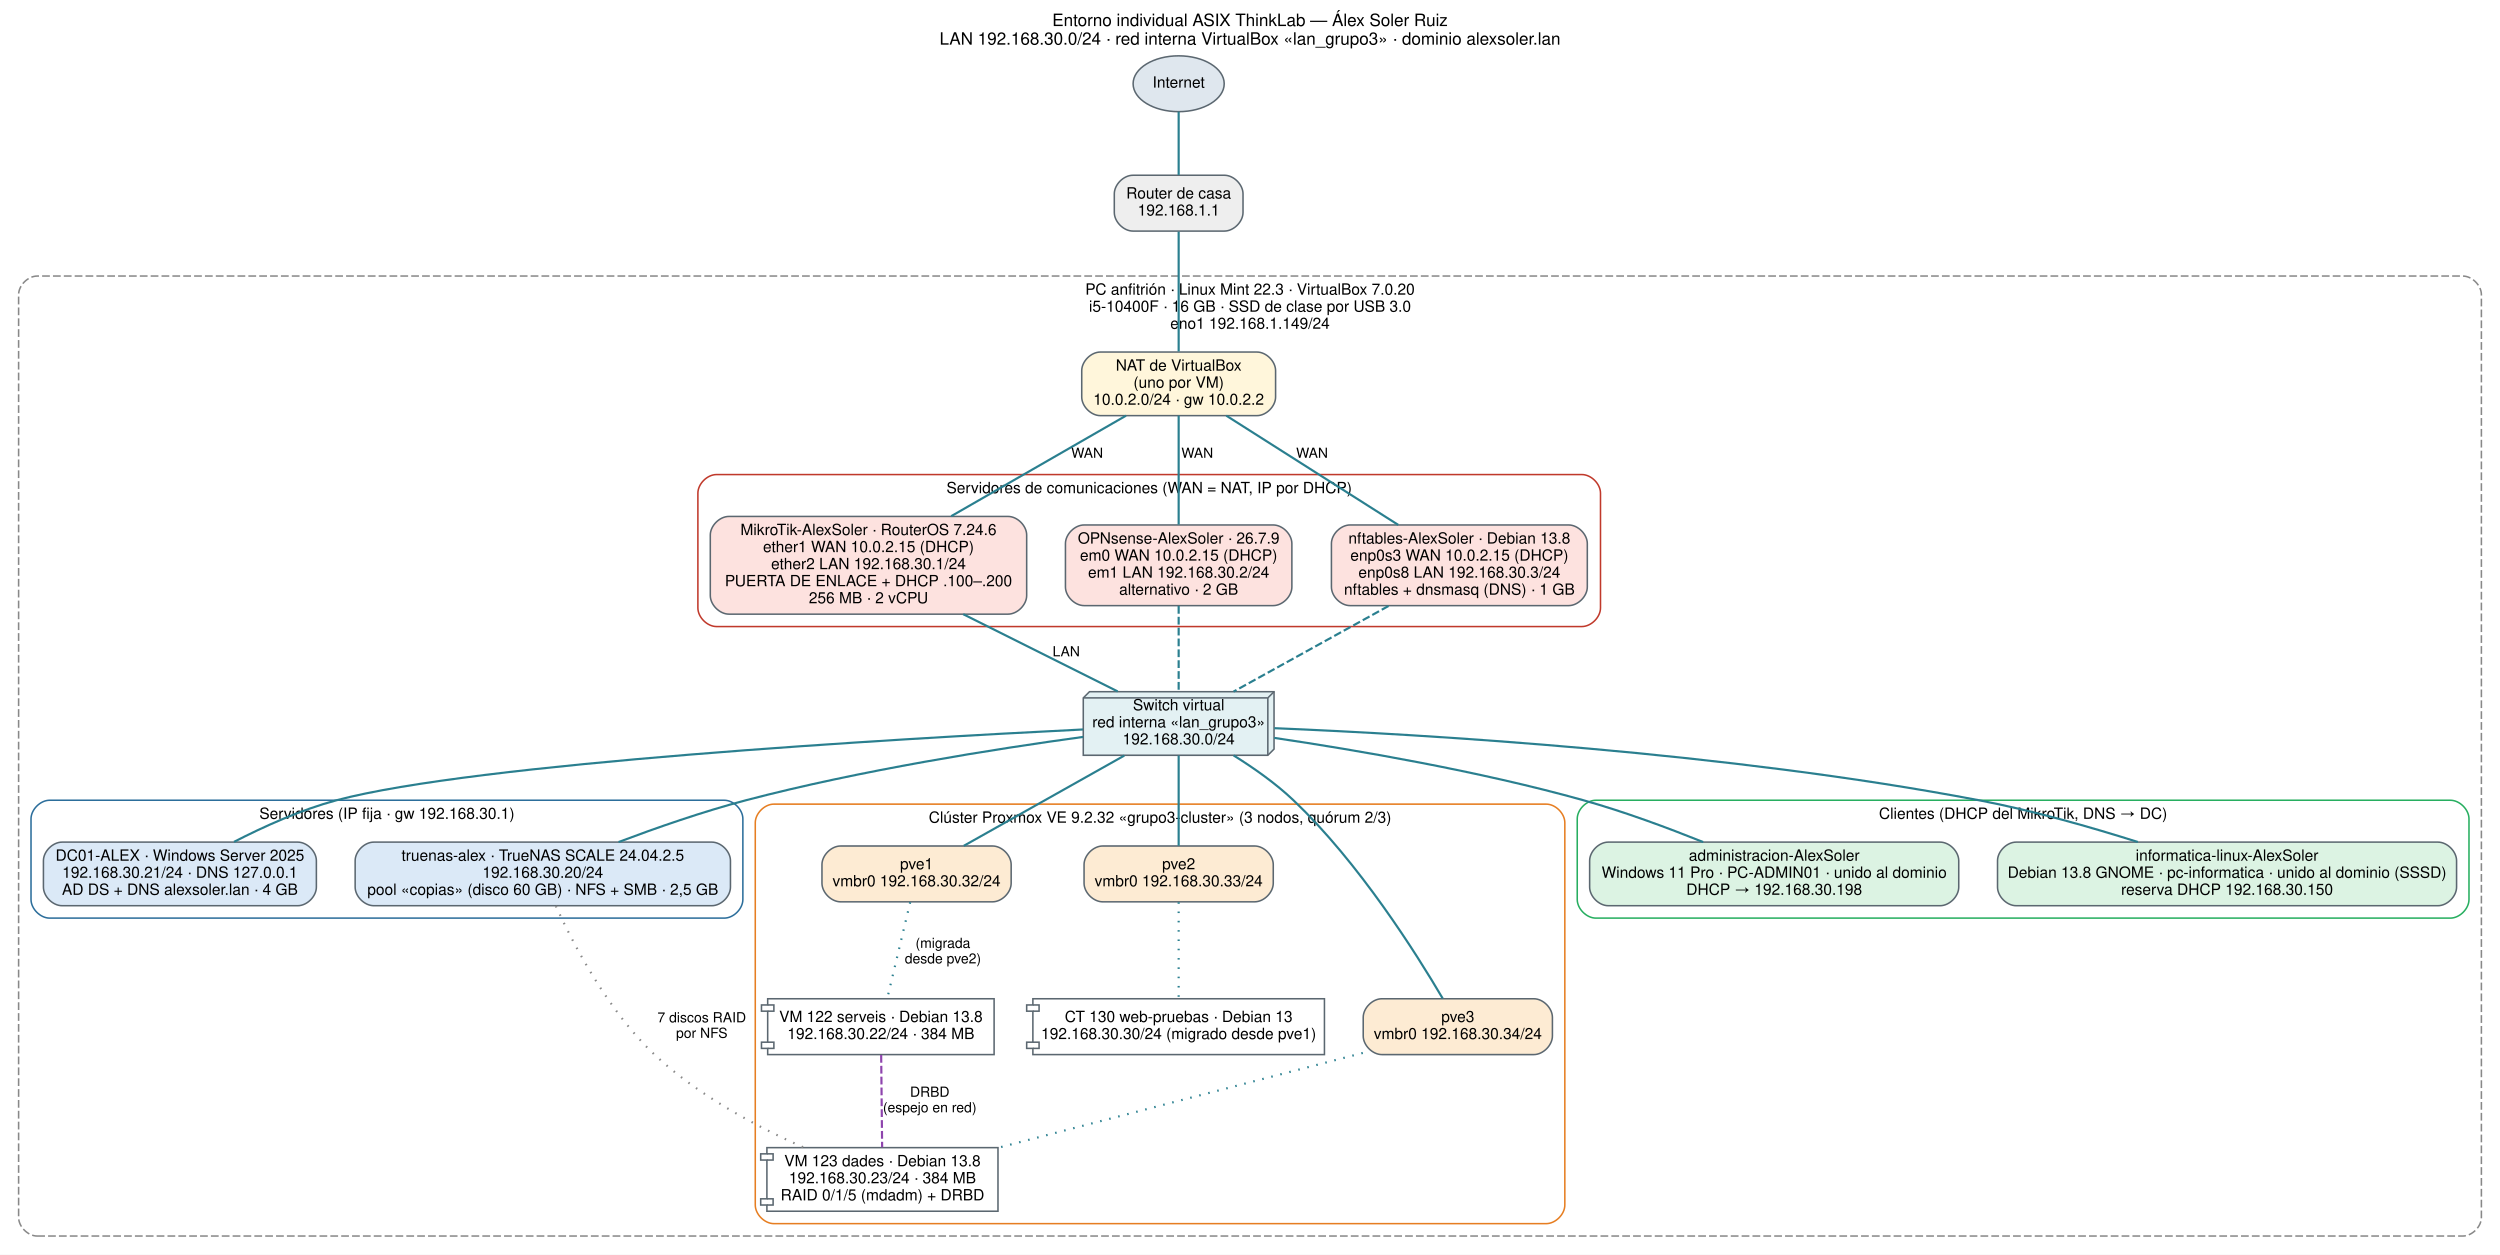
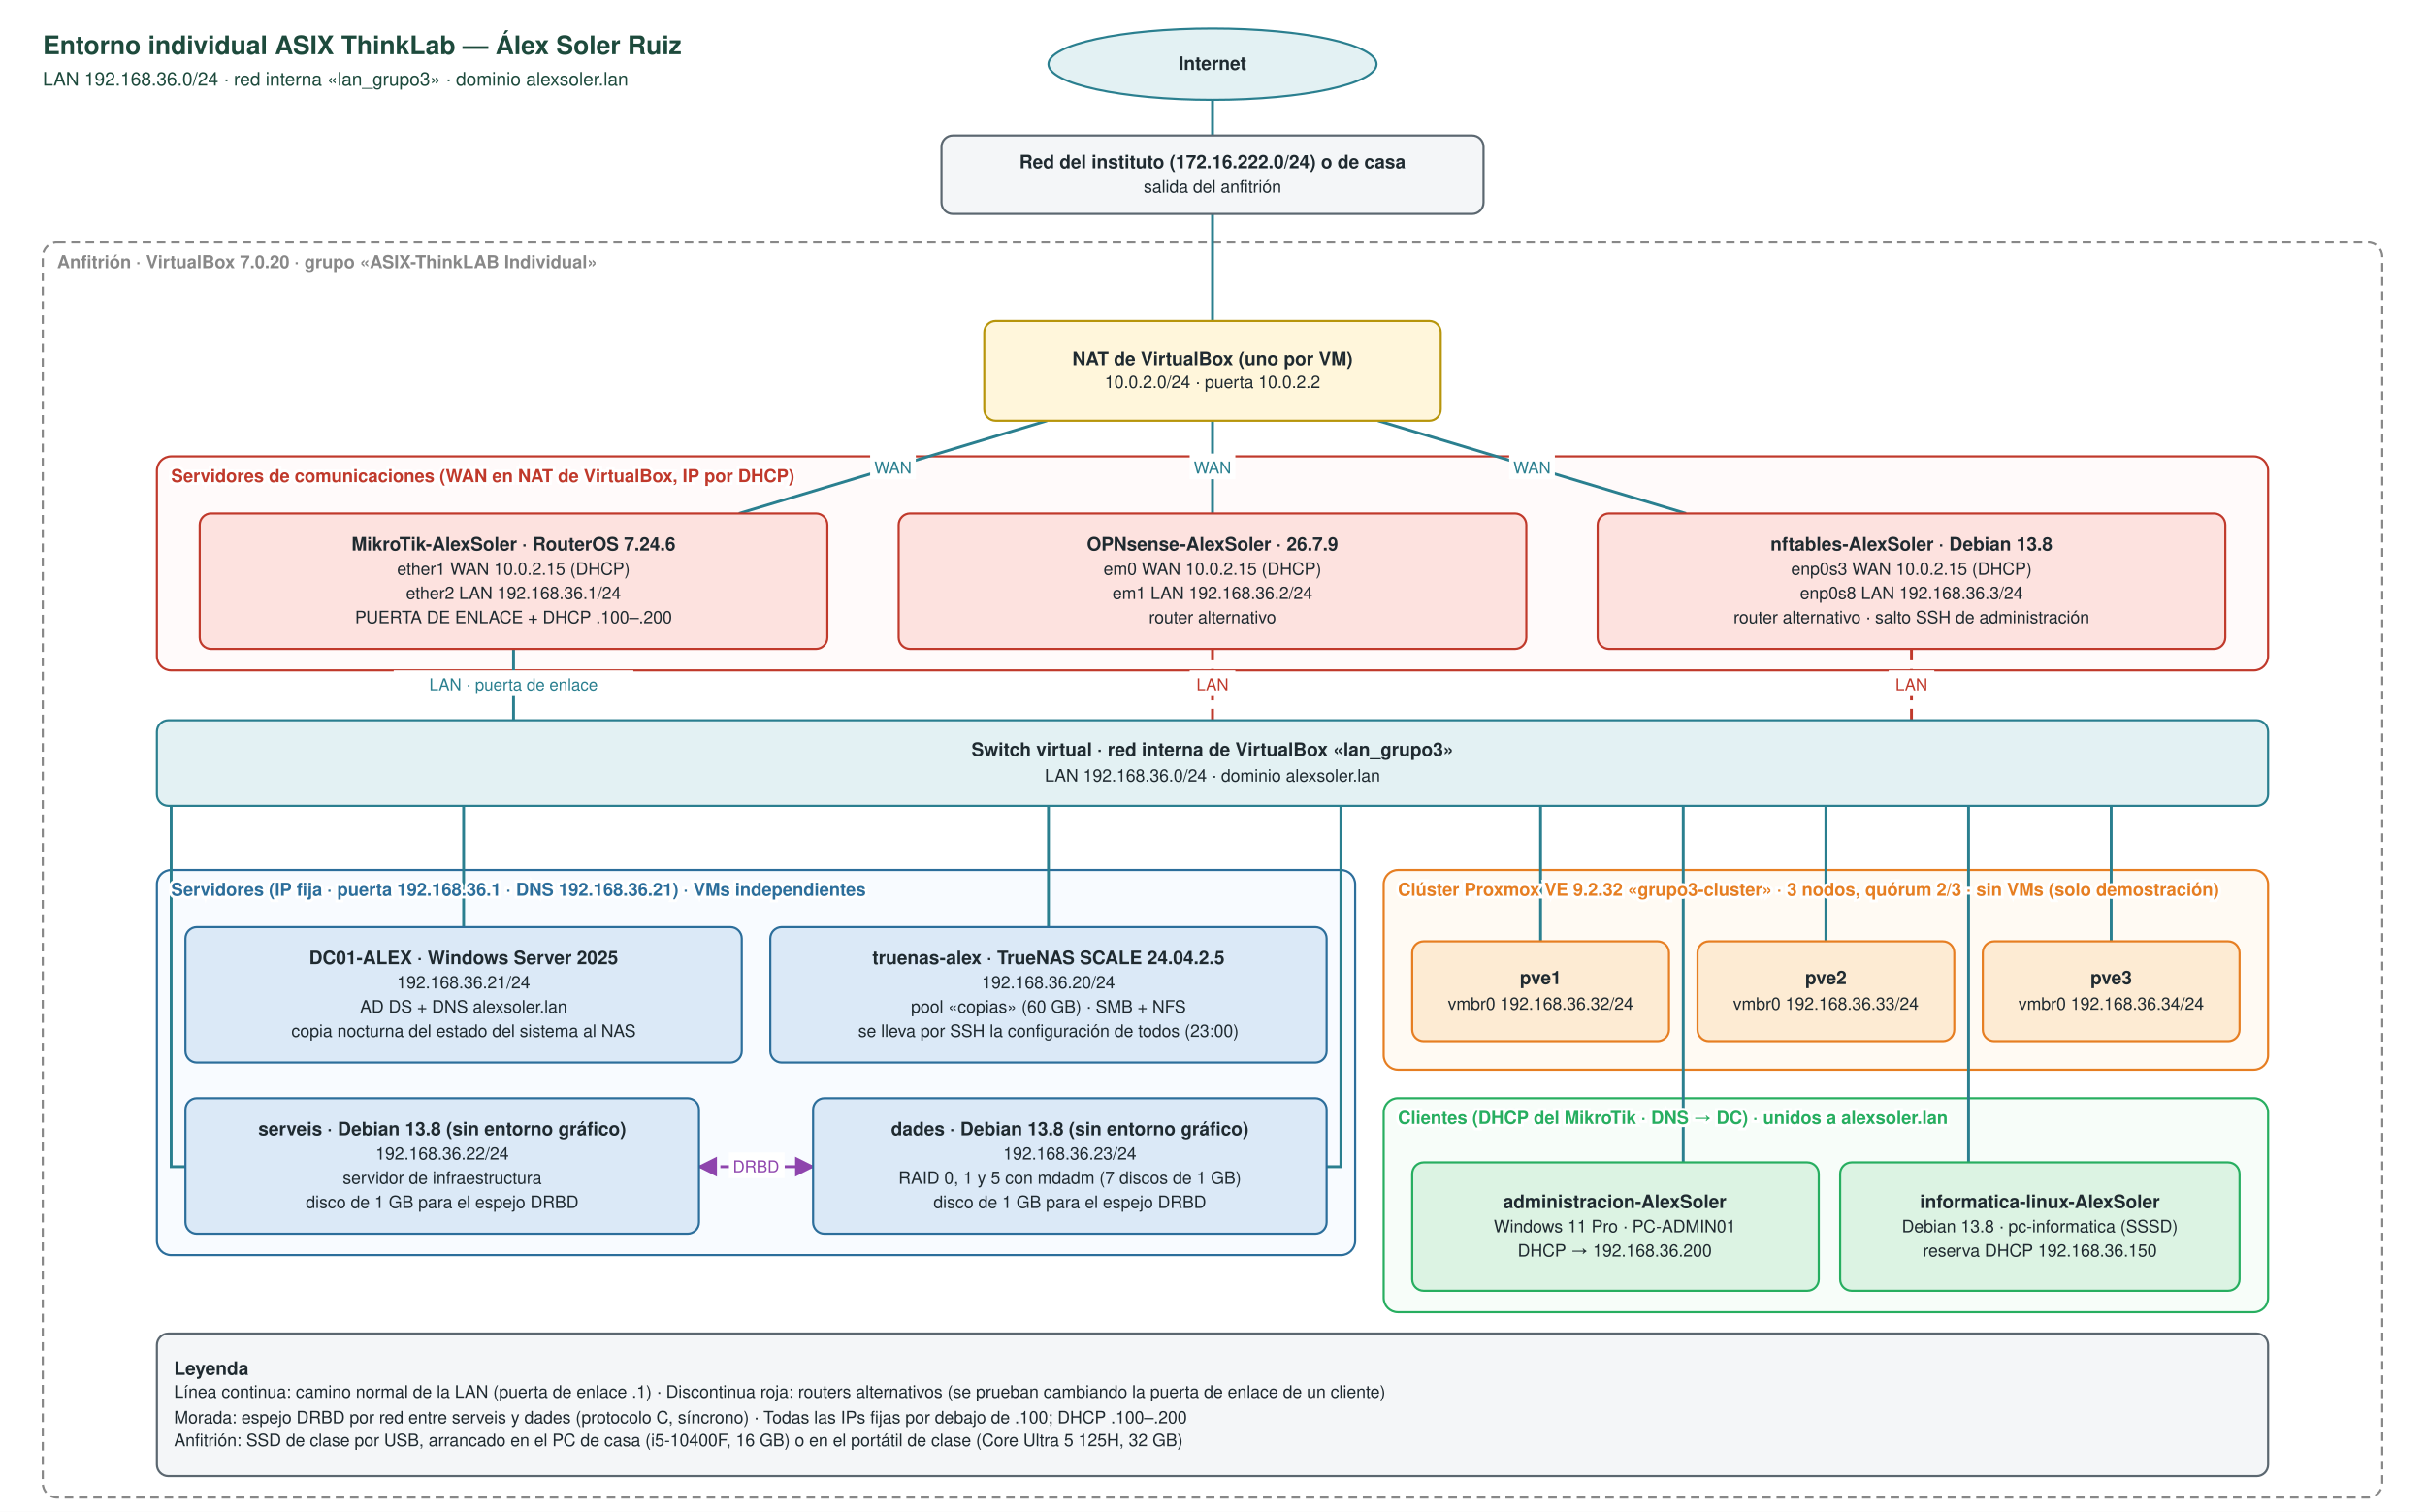
- <svg xmlns="http://www.w3.org/2000/svg" width="1612pt" height="809pt" viewBox="0.00 0.00 1612.00 809.00">
-   <g id="graph0" class="graph" transform="scale(1 1) rotate(0) translate(4 805)">
-     <polygon fill="white" stroke="transparent" points="-4,4 -4,-805 1608,-805 1608,4 -4,4" />
-     <text text-anchor="middle" x="802" y="-788.2" font-family="Helvetica,sans-Serif" font-size="11.00">Entorno individual ASIX ThinkLab — Álex Soler Ruiz</text>
-     <text text-anchor="middle" x="802" y="-776.2" font-family="Helvetica,sans-Serif" font-size="11.00">LAN 192.168.30.0/24 · red interna VirtualBox «lan_grupo3» · dominio alexsoler.lan</text>
-     <g id="clust1" class="cluster">
-       <path fill="white" stroke="#888888" stroke-dasharray="5,2" d="M20,-8C20,-8 1584,-8 1584,-8 1590,-8 1596,-14 1596,-20 1596,-20 1596,-615 1596,-615 1596,-621 1590,-627 1584,-627 1584,-627 20,-627 20,-627 14,-627 8,-621 8,-615 8,-615 8,-20 8,-20 8,-14 14,-8 20,-8" />
-       <text text-anchor="middle" x="802" y="-615" font-family="Helvetica,sans-Serif" font-size="10.00">PC anfitrión · Linux Mint 22.3 · VirtualBox 7.0.20</text>
-       <text text-anchor="middle" x="802" y="-604" font-family="Helvetica,sans-Serif" font-size="10.00">i5-10400F · 16 GB · SSD de clase por USB 3.0</text>
-       <text text-anchor="middle" x="802" y="-593" font-family="Helvetica,sans-Serif" font-size="10.00">eno1 192.168.1.149/24</text>
-     </g>
-     <g id="clust2" class="cluster">
-       <path fill="white" stroke="#c0392b" d="M458,-401C458,-401 1016,-401 1016,-401 1022,-401 1028,-407 1028,-413 1028,-413 1028,-487 1028,-487 1028,-493 1022,-499 1016,-499 1016,-499 458,-499 458,-499 452,-499 446,-493 446,-487 446,-487 446,-413 446,-413 446,-407 452,-401 458,-401" />
-       <text text-anchor="middle" x="737" y="-487" font-family="Helvetica,sans-Serif" font-size="10.00">Servidores de comunicaciones (WAN = NAT, IP por DHCP)</text>
-     </g>
-     <g id="clust3" class="cluster">
-       <path fill="white" stroke="#2c6e9b" d="M28,-213C28,-213 463,-213 463,-213 469,-213 475,-219 475,-225 475,-225 475,-277 475,-277 475,-283 469,-289 463,-289 463,-289 28,-289 28,-289 22,-289 16,-283 16,-277 16,-277 16,-225 16,-225 16,-219 22,-213 28,-213" />
-       <text text-anchor="middle" x="245.5" y="-277" font-family="Helvetica,sans-Serif" font-size="10.00">Servidores (IP fija · gw 192.168.30.1)</text>
-     </g>
-     <g id="clust4" class="cluster">
-       <path fill="white" stroke="#e67e22" d="M495,-16C495,-16 993,-16 993,-16 999,-16 1005,-22 1005,-28 1005,-28 1005,-274.5 1005,-274.5 1005,-280.5 999,-286.5 993,-286.5 993,-286.5 495,-286.5 495,-286.5 489,-286.5 483,-280.5 483,-274.5 483,-274.5 483,-28 483,-28 483,-22 489,-16 495,-16" />
-       <text text-anchor="middle" x="744" y="-274.5" font-family="Helvetica,sans-Serif" font-size="10.00">Clúster Proxmox VE 9.2.32 «grupo3-cluster» (3 nodos, quórum 2/3)</text>
-     </g>
-     <g id="clust5" class="cluster">
-       <path fill="white" stroke="#27ae60" d="M1025,-213C1025,-213 1576,-213 1576,-213 1582,-213 1588,-219 1588,-225 1588,-225 1588,-277 1588,-277 1588,-283 1582,-289 1576,-289 1576,-289 1025,-289 1025,-289 1019,-289 1013,-283 1013,-277 1013,-277 1013,-225 1013,-225 1013,-219 1019,-213 1025,-213" />
-       <text text-anchor="middle" x="1300.5" y="-277" font-family="Helvetica,sans-Serif" font-size="10.00">Clientes (DHCP del MikroTik, DNS → DC)</text>
-     </g>
-     <g id="node1" class="node">
-       <ellipse fill="#dfe7ee" stroke="#5b6770" cx="756" cy="-751" rx="29.37" ry="18" />
-       <text text-anchor="middle" x="756" y="-748.5" font-family="Helvetica,sans-Serif" font-size="10.00">Internet</text>
-     </g>
-     <g id="node2" class="node">
-       <path fill="#eeeeee" stroke="#5b6770" d="M785.5,-692C785.5,-692 726.5,-692 726.5,-692 720.5,-692 714.5,-686 714.5,-680 714.5,-680 714.5,-668 714.5,-668 714.5,-662 720.5,-656 726.5,-656 726.5,-656 785.5,-656 785.5,-656 791.5,-656 797.5,-662 797.5,-668 797.5,-668 797.5,-680 797.5,-680 797.5,-686 791.5,-692 785.5,-692" />
-       <text text-anchor="middle" x="756" y="-677" font-family="Helvetica,sans-Serif" font-size="10.00">Router de casa</text>
-       <text text-anchor="middle" x="756" y="-666" font-family="Helvetica,sans-Serif" font-size="10.00">192.168.1.1</text>
-     </g>
-     <g id="edge1" class="edge">
-       <path fill="none" stroke="#2a7f8f" stroke-width="1.4" d="M756,-732.98C756,-720.79 756,-704.44 756,-692.21" />
-     </g>
-     <g id="node3" class="node">
-       <path fill="#fff6db" stroke="#5b6770" d="M806.5,-578C806.5,-578 705.5,-578 705.5,-578 699.5,-578 693.5,-572 693.5,-566 693.5,-566 693.5,-549 693.5,-549 693.5,-543 699.5,-537 705.5,-537 705.5,-537 806.5,-537 806.5,-537 812.5,-537 818.5,-543 818.5,-549 818.5,-549 818.5,-566 818.5,-566 818.5,-572 812.5,-578 806.5,-578" />
-       <text text-anchor="middle" x="756" y="-566" font-family="Helvetica,sans-Serif" font-size="10.00">NAT de VirtualBox</text>
-       <text text-anchor="middle" x="756" y="-555" font-family="Helvetica,sans-Serif" font-size="10.00">(uno por VM)</text>
-       <text text-anchor="middle" x="756" y="-544" font-family="Helvetica,sans-Serif" font-size="10.00">10.0.2.0/24 · gw 10.0.2.2</text>
-     </g>
-     <g id="edge2" class="edge">
-       <path fill="none" stroke="#2a7f8f" stroke-width="1.4" d="M756,-655.61C756,-634.84 756,-600.17 756,-578.37" />
-     </g>
-     <g id="node4" class="node">
-       <path fill="#fde2df" stroke="#5b6770" d="M646,-472C646,-472 466,-472 466,-472 460,-472 454,-466 454,-460 454,-460 454,-421 454,-421 454,-415 460,-409 466,-409 466,-409 646,-409 646,-409 652,-409 658,-415 658,-421 658,-421 658,-460 658,-460 658,-466 652,-472 646,-472" />
-       <text text-anchor="middle" x="556" y="-460" font-family="Helvetica,sans-Serif" font-size="10.00">MikroTik-AlexSoler · RouterOS 7.24.6</text>
-       <text text-anchor="middle" x="556" y="-449" font-family="Helvetica,sans-Serif" font-size="10.00">ether1 WAN 10.0.2.15 (DHCP)</text>
-       <text text-anchor="middle" x="556" y="-438" font-family="Helvetica,sans-Serif" font-size="10.00">ether2 LAN 192.168.30.1/24</text>
-       <text text-anchor="middle" x="556" y="-427" font-family="Helvetica,sans-Serif" font-size="10.00">PUERTA DE ENLACE + DHCP .100–.200</text>
-       <text text-anchor="middle" x="556" y="-416" font-family="Helvetica,sans-Serif" font-size="10.00">256 MB · 2 vCPU</text>
-     </g>
-     <g id="edge3" class="edge">
-       <path fill="none" stroke="#2a7f8f" stroke-width="1.4" d="M722.07,-536.99C691.2,-519.24 645.13,-492.75 609.33,-472.17" />
-       <text text-anchor="middle" x="697" y="-509.8" font-family="Helvetica,sans-Serif" font-size="9.00"> WAN</text>
-     </g>
-     <g id="node5" class="node">
-       <path fill="#fde2df" stroke="#5b6770" d="M817,-466.5C817,-466.5 695,-466.5 695,-466.5 689,-466.5 683,-460.5 683,-454.5 683,-454.5 683,-426.5 683,-426.5 683,-420.5 689,-414.5 695,-414.5 695,-414.5 817,-414.5 817,-414.5 823,-414.5 829,-420.5 829,-426.5 829,-426.5 829,-454.5 829,-454.5 829,-460.5 823,-466.5 817,-466.5" />
-       <text text-anchor="middle" x="756" y="-454.5" font-family="Helvetica,sans-Serif" font-size="10.00">OPNsense-AlexSoler · 26.7.9</text>
-       <text text-anchor="middle" x="756" y="-443.5" font-family="Helvetica,sans-Serif" font-size="10.00">em0 WAN 10.0.2.15 (DHCP)</text>
-       <text text-anchor="middle" x="756" y="-432.5" font-family="Helvetica,sans-Serif" font-size="10.00">em1 LAN 192.168.30.2/24</text>
-       <text text-anchor="middle" x="756" y="-421.5" font-family="Helvetica,sans-Serif" font-size="10.00">alternativo · 2 GB</text>
-     </g>
-     <g id="edge4" class="edge">
-       <path fill="none" stroke="#2a7f8f" stroke-width="1.4" d="M756,-536.99C756,-517.64 756,-487.89 756,-466.75" />
-       <text text-anchor="middle" x="768" y="-509.8" font-family="Helvetica,sans-Serif" font-size="9.00"> WAN</text>
-     </g>
-     <g id="node6" class="node">
-       <path fill="#fde2df" stroke="#5b6770" d="M1007.5,-466.5C1007.5,-466.5 866.5,-466.5 866.5,-466.5 860.5,-466.5 854.5,-460.5 854.5,-454.5 854.5,-454.5 854.5,-426.5 854.5,-426.5 854.5,-420.5 860.5,-414.5 866.5,-414.5 866.5,-414.5 1007.5,-414.5 1007.5,-414.5 1013.5,-414.5 1019.5,-420.5 1019.5,-426.5 1019.5,-426.5 1019.5,-454.5 1019.5,-454.5 1019.5,-460.5 1013.5,-466.5 1007.5,-466.5" />
-       <text text-anchor="middle" x="937" y="-454.5" font-family="Helvetica,sans-Serif" font-size="10.00">nftables-AlexSoler · Debian 13.8</text>
-       <text text-anchor="middle" x="937" y="-443.5" font-family="Helvetica,sans-Serif" font-size="10.00">enp0s3 WAN 10.0.2.15 (DHCP)</text>
-       <text text-anchor="middle" x="937" y="-432.5" font-family="Helvetica,sans-Serif" font-size="10.00">enp0s8 LAN 192.168.30.3/24</text>
-       <text text-anchor="middle" x="937" y="-421.5" font-family="Helvetica,sans-Serif" font-size="10.00">nftables + dnsmasq (DNS) · 1 GB</text>
-     </g>
-     <g id="edge5" class="edge">
-       <path fill="none" stroke="#2a7f8f" stroke-width="1.4" d="M786.7,-536.99C817.26,-517.57 864.29,-487.7 897.59,-466.54" />
-       <text text-anchor="middle" x="842" y="-509.8" font-family="Helvetica,sans-Serif" font-size="9.00"> WAN</text>
-     </g>
-     <g id="node7" class="node">
-       <polygon fill="#e3f1f3" stroke="#5b6770" points="817.5,-359 698.5,-359 694.5,-355 694.5,-318 813.5,-318 817.5,-322 817.5,-359" />
-       <polyline fill="none" stroke="#5b6770" points="813.5,-355 694.5,-355 " />
-       <polyline fill="none" stroke="#5b6770" points="813.5,-355 813.5,-318 " />
-       <polyline fill="none" stroke="#5b6770" points="813.5,-355 817.5,-359 " />
-       <text text-anchor="middle" x="756" y="-347" font-family="Helvetica,sans-Serif" font-size="10.00">Switch virtual</text>
-       <text text-anchor="middle" x="756" y="-336" font-family="Helvetica,sans-Serif" font-size="10.00">red interna «lan_grupo3»</text>
-       <text text-anchor="middle" x="756" y="-325" font-family="Helvetica,sans-Serif" font-size="10.00">192.168.30.0/24</text>
-     </g>
-     <g id="edge6" class="edge">
-       <path fill="none" stroke="#2a7f8f" stroke-width="1.4" d="M617.09,-408.95C649.49,-392.76 688.34,-373.33 716.7,-359.15" />
-       <text text-anchor="middle" x="683.5" y="-381.8" font-family="Helvetica,sans-Serif" font-size="9.00"> LAN</text>
-     </g>
-     <g id="edge7" class="edge">
-       <path fill="none" stroke="#2a7f8f" stroke-width="1.4" stroke-dasharray="5,2" d="M756,-414.27C756,-397.14 756,-374.83 756,-359.05" />
-     </g>
-     <g id="edge8" class="edge">
-       <path fill="none" stroke="#2a7f8f" stroke-width="1.4" stroke-dasharray="5,2" d="M891.33,-414.27C860.33,-397.14 819.94,-374.83 791.38,-359.05" />
-     </g>
-     <g id="node8" class="node">
-       <path fill="#dbe9f7" stroke="#5b6770" d="M188,-262C188,-262 36,-262 36,-262 30,-262 24,-256 24,-250 24,-250 24,-233 24,-233 24,-227 30,-221 36,-221 36,-221 188,-221 188,-221 194,-221 200,-227 200,-233 200,-233 200,-250 200,-250 200,-256 194,-262 188,-262" />
-       <text text-anchor="middle" x="112" y="-250" font-family="Helvetica,sans-Serif" font-size="10.00">DC01-ALEX · Windows Server 2025</text>
-       <text text-anchor="middle" x="112" y="-239" font-family="Helvetica,sans-Serif" font-size="10.00">192.168.30.21/24 · DNS 127.0.0.1</text>
-       <text text-anchor="middle" x="112" y="-228" font-family="Helvetica,sans-Serif" font-size="10.00">AD DS + DNS alexsoler.lan · 4 GB</text>
-     </g>
-     <g id="edge9" class="edge">
-       <path fill="none" stroke="#2a7f8f" stroke-width="1.4" d="M694.33,-334.64C571.93,-328.54 302.4,-312.81 213,-289 190.06,-282.89 165.84,-271.92 146.88,-262.16" />
-     </g>
-     <g id="node9" class="node">
-       <path fill="#dbe9f7" stroke="#5b6770" d="M455,-262C455,-262 237,-262 237,-262 231,-262 225,-256 225,-250 225,-250 225,-233 225,-233 225,-227 231,-221 237,-221 237,-221 455,-221 455,-221 461,-221 467,-227 467,-233 467,-233 467,-250 467,-250 467,-256 461,-262 455,-262" />
-       <text text-anchor="middle" x="346" y="-250" font-family="Helvetica,sans-Serif" font-size="10.00">truenas-alex · TrueNAS SCALE 24.04.2.5</text>
-       <text text-anchor="middle" x="346" y="-239" font-family="Helvetica,sans-Serif" font-size="10.00">192.168.30.20/24</text>
-       <text text-anchor="middle" x="346" y="-228" font-family="Helvetica,sans-Serif" font-size="10.00">pool «copias» (disco 60 GB) · NFS + SMB · 2,5 GB</text>
-     </g>
-     <g id="edge10" class="edge">
-       <path fill="none" stroke="#2a7f8f" stroke-width="1.4" d="M694.4,-329.84C637.44,-322.04 550.71,-308.34 477,-289 449.34,-281.74 419.22,-271.24 394.84,-262.05" />
-     </g>
-     <g id="node10" class="node">
-       <path fill="#fdebd3" stroke="#5b6770" d="M636,-259.5C636,-259.5 538,-259.5 538,-259.5 532,-259.5 526,-253.5 526,-247.5 526,-247.5 526,-235.5 526,-235.5 526,-229.5 532,-223.5 538,-223.5 538,-223.5 636,-223.5 636,-223.5 642,-223.5 648,-229.5 648,-235.5 648,-235.5 648,-247.5 648,-247.5 648,-253.5 642,-259.5 636,-259.5" />
-       <text text-anchor="middle" x="587" y="-244.5" font-family="Helvetica,sans-Serif" font-size="10.00">pve1</text>
-       <text text-anchor="middle" x="587" y="-233.5" font-family="Helvetica,sans-Serif" font-size="10.00">vmbr0 192.168.30.32/24</text>
-     </g>
-     <g id="edge11" class="edge">
-       <path fill="none" stroke="#2a7f8f" stroke-width="1.4" d="M720.98,-317.82C690.43,-300.64 646.56,-275.98 617.44,-259.61" />
-     </g>
-     <g id="node11" class="node">
-       <path fill="#fdebd3" stroke="#5b6770" d="M805,-259.5C805,-259.5 707,-259.5 707,-259.5 701,-259.5 695,-253.5 695,-247.5 695,-247.5 695,-235.5 695,-235.5 695,-229.5 701,-223.5 707,-223.5 707,-223.5 805,-223.5 805,-223.5 811,-223.5 817,-229.5 817,-235.5 817,-235.5 817,-247.5 817,-247.5 817,-253.5 811,-259.5 805,-259.5" />
-       <text text-anchor="middle" x="756" y="-244.5" font-family="Helvetica,sans-Serif" font-size="10.00">pve2</text>
-       <text text-anchor="middle" x="756" y="-233.5" font-family="Helvetica,sans-Serif" font-size="10.00">vmbr0 192.168.30.33/24</text>
-     </g>
-     <g id="edge12" class="edge">
-       <path fill="none" stroke="#2a7f8f" stroke-width="1.4" d="M756,-317.82C756,-300.64 756,-275.98 756,-259.61" />
-     </g>
-     <g id="node12" class="node">
-       <path fill="#fdebd3" stroke="#5b6770" d="M985,-161C985,-161 887,-161 887,-161 881,-161 875,-155 875,-149 875,-149 875,-137 875,-137 875,-131 881,-125 887,-125 887,-125 985,-125 985,-125 991,-125 997,-131 997,-137 997,-137 997,-149 997,-149 997,-155 991,-161 985,-161" />
-       <text text-anchor="middle" x="936" y="-146" font-family="Helvetica,sans-Serif" font-size="10.00">pve3</text>
-       <text text-anchor="middle" x="936" y="-135" font-family="Helvetica,sans-Serif" font-size="10.00">vmbr0 192.168.30.34/24</text>
-     </g>
-     <g id="edge13" class="edge">
-       <path fill="none" stroke="#2a7f8f" stroke-width="1.4" d="M791.41,-317.91C804.31,-309.88 818.53,-299.9 830,-289 872.27,-248.83 909.35,-189.98 926.26,-161.17" />
-     </g>
-     <g id="node16" class="node">
-       <path fill="#dcf3e3" stroke="#5b6770" d="M1247,-262C1247,-262 1033,-262 1033,-262 1027,-262 1021,-256 1021,-250 1021,-250 1021,-233 1021,-233 1021,-227 1027,-221 1033,-221 1033,-221 1247,-221 1247,-221 1253,-221 1259,-227 1259,-233 1259,-233 1259,-250 1259,-250 1259,-256 1253,-262 1247,-262" />
-       <text text-anchor="middle" x="1140" y="-250" font-family="Helvetica,sans-Serif" font-size="10.00">administracion-AlexSoler</text>
-       <text text-anchor="middle" x="1140" y="-239" font-family="Helvetica,sans-Serif" font-size="10.00">Windows 11 Pro · PC-ADMIN01 · unido al dominio</text>
-       <text text-anchor="middle" x="1140" y="-228" font-family="Helvetica,sans-Serif" font-size="10.00">DHCP → 192.168.30.198</text>
-     </g>
-     <g id="edge14" class="edge">
-       <path fill="none" stroke="#2a7f8f" stroke-width="1.4" d="M817.61,-329.21C870.95,-321.29 949.87,-307.77 1017,-289 1043.05,-281.72 1071.34,-271.21 1094.21,-262.03" />
-     </g>
-     <g id="node17" class="node">
-       <path fill="#dcf3e3" stroke="#5b6770" d="M1568,-262C1568,-262 1296,-262 1296,-262 1290,-262 1284,-256 1284,-250 1284,-250 1284,-233 1284,-233 1284,-227 1290,-221 1296,-221 1296,-221 1568,-221 1568,-221 1574,-221 1580,-227 1580,-233 1580,-233 1580,-250 1580,-250 1580,-256 1574,-262 1568,-262" />
-       <text text-anchor="middle" x="1432" y="-250" font-family="Helvetica,sans-Serif" font-size="10.00">informatica-linux-AlexSoler</text>
-       <text text-anchor="middle" x="1432" y="-239" font-family="Helvetica,sans-Serif" font-size="10.00">Debian 13.8 GNOME · pc-informatica · unido al dominio (SSSD)</text>
-       <text text-anchor="middle" x="1432" y="-228" font-family="Helvetica,sans-Serif" font-size="10.00">reserva DHCP 192.168.30.150</text>
-     </g>
-     <g id="edge15" class="edge">
-       <path fill="none" stroke="#2a7f8f" stroke-width="1.4" d="M817.69,-335.47C915.01,-331.42 1109.81,-319.9 1272,-289 1306.53,-282.42 1344.32,-271.61 1374.5,-262.07" />
-     </g>
-     <g id="node14" class="node">
-       <polygon fill="#ffffff" stroke="#5b6770" points="639.5,-65 490.5,-65 490.5,-61 486.5,-61 486.5,-57 490.5,-57 490.5,-32 486.5,-32 486.5,-28 490.5,-28 490.5,-24 639.5,-24 639.5,-65" />
-       <polyline fill="none" stroke="#5b6770" points="490.5,-61 494.5,-61 494.5,-57 490.5,-57 " />
-       <polyline fill="none" stroke="#5b6770" points="490.5,-32 494.5,-32 494.5,-28 490.5,-28 " />
-       <text text-anchor="middle" x="565" y="-53" font-family="Helvetica,sans-Serif" font-size="10.00">VM 123 dades · Debian 13.8</text>
-       <text text-anchor="middle" x="565" y="-42" font-family="Helvetica,sans-Serif" font-size="10.00">192.168.30.23/24 · 384 MB</text>
-       <text text-anchor="middle" x="565" y="-31" font-family="Helvetica,sans-Serif" font-size="10.00">RAID 0/1/5 (mdadm) + DRBD</text>
-     </g>
-     <g id="edge19" class="edge">
-       <path fill="none" stroke="#888888" stroke-width="1.4" stroke-dasharray="1,5" d="M354.41,-220.78C365.81,-195.9 388.22,-153 418,-125 445.8,-98.87 483.82,-78.6 514.24,-65.08" />
-       <text text-anchor="middle" x="448.5" y="-145.8" font-family="Helvetica,sans-Serif" font-size="9.00"> 7 discos RAID</text>
-       <text text-anchor="middle" x="448.5" y="-135.8" font-family="Helvetica,sans-Serif" font-size="9.00"> por NFS</text>
-     </g>
-     <g id="node13" class="node">
-       <polygon fill="#ffffff" stroke="#5b6770" points="637,-161 491,-161 491,-157 487,-157 487,-153 491,-153 491,-133 487,-133 487,-129 491,-129 491,-125 637,-125 637,-161" />
-       <polyline fill="none" stroke="#5b6770" points="491,-157 495,-157 495,-153 491,-153 " />
-       <polyline fill="none" stroke="#5b6770" points="491,-133 495,-133 495,-129 491,-129 " />
-       <text text-anchor="middle" x="564" y="-146" font-family="Helvetica,sans-Serif" font-size="10.00">VM 122 serveis · Debian 13.8</text>
-       <text text-anchor="middle" x="564" y="-135" font-family="Helvetica,sans-Serif" font-size="10.00">192.168.30.22/24 · 384 MB</text>
-     </g>
-     <g id="edge16" class="edge">
-       <path fill="none" stroke="#2a7f8f" stroke-width="1.4" stroke-dasharray="1,5" d="M582.89,-223.25C578.7,-205.68 572.25,-178.61 568.08,-161.1" />
-       <text text-anchor="middle" x="604" y="-193.8" font-family="Helvetica,sans-Serif" font-size="9.00"> (migrada</text>
-       <text text-anchor="middle" x="604" y="-183.8" font-family="Helvetica,sans-Serif" font-size="9.00"> desde pve2)</text>
-     </g>
-     <g id="node15" class="node">
-       <polygon fill="#ffffff" stroke="#5b6770" points="850,-161 662,-161 662,-157 658,-157 658,-153 662,-153 662,-133 658,-133 658,-129 662,-129 662,-125 850,-125 850,-161" />
-       <polyline fill="none" stroke="#5b6770" points="662,-157 666,-157 666,-153 662,-153 " />
-       <polyline fill="none" stroke="#5b6770" points="662,-133 666,-133 666,-129 662,-129 " />
-       <text text-anchor="middle" x="756" y="-146" font-family="Helvetica,sans-Serif" font-size="10.00">CT 130 web-pruebas · Debian 13</text>
-       <text text-anchor="middle" x="756" y="-135" font-family="Helvetica,sans-Serif" font-size="10.00">192.168.30.30/24 (migrado desde pve1)</text>
-     </g>
-     <g id="edge18" class="edge">
-       <path fill="none" stroke="#2a7f8f" stroke-width="1.4" stroke-dasharray="1,5" d="M756,-223.25C756,-205.68 756,-178.61 756,-161.1" />
-     </g>
-     <g id="edge17" class="edge">
-       <path fill="none" stroke="#2a7f8f" stroke-width="1.4" stroke-dasharray="1,5" d="M874.74,-126.06C810.32,-109.31 708.91,-82.93 639.81,-64.96" />
-     </g>
-     <g id="edge20" class="edge">
-       <path fill="none" stroke="#8e44ad" stroke-width="1.4" stroke-dasharray="5,2" d="M564.18,-124.75C564.35,-108.05 564.61,-82.76 564.8,-65.26" />
-       <text text-anchor="middle" x="595.5" y="-97.8" font-family="Helvetica,sans-Serif" font-size="9.00"> DRBD</text>
-       <text text-anchor="middle" x="595.5" y="-87.8" font-family="Helvetica,sans-Serif" font-size="9.00">(espejo en red)</text>
-     </g>
-   </g>
+ <svg xmlns="http://www.w3.org/2000/svg" width="1700" height="1060" viewBox="0 0 1700 1060" font-family="Helvetica, Arial, sans-serif">
+   <rect width="1700" height="1060" fill="#ffffff" />
+   <defs>
+     <marker id="f" viewBox="0 0 10 10" refX="9" refY="5" markerWidth="7" markerHeight="7" orient="auto-start-reverse">
+       <path d="M0,0 L10,5 L0,10 z" fill="#8e44ad" />
+     </marker>
+   </defs>
+   <rect x="30" y="170" width="1640" height="880" rx="10" fill="#ffffff" stroke="#888888" stroke-width="1.5" stroke-dasharray="6 4" />
+   <rect x="110" y="320" width="1480" height="150" rx="10" fill="#fffafa" stroke="#c0392b" stroke-width="1.5" />
+   <rect x="110" y="610" width="840" height="270" rx="10" fill="#f8fbff" stroke="#2c6e9b" stroke-width="1.5" />
+   <rect x="970" y="610" width="620" height="140" rx="10" fill="#fffaf3" stroke="#e67e22" stroke-width="1.5" />
+   <rect x="970" y="770" width="620" height="150" rx="10" fill="#f7fdf9" stroke="#27ae60" stroke-width="1.5" />
+   <polyline points="850,70 850,95" fill="none" stroke="#2a7f8f" stroke-width="2" />
+   <polyline points="850,150 850,225" fill="none" stroke="#2a7f8f" stroke-width="2" />
+   <polyline points="734,295 518,360" fill="none" stroke="#2a7f8f" stroke-width="2" />
+   <rect x="610" y="318" width="32" height="18" fill="#ffffff" />
+   <text x="626" y="332" font-size="11.5" text-anchor="middle" fill="#2a7f8f">WAN</text>
+   <polyline points="850,295 850,360" fill="none" stroke="#2a7f8f" stroke-width="2" />
+   <rect x="834" y="318" width="32" height="18" fill="#ffffff" />
+   <text x="850" y="332" font-size="11.5" text-anchor="middle" fill="#2a7f8f">WAN</text>
+   <polyline points="966,295 1182,360" fill="none" stroke="#2a7f8f" stroke-width="2" />
+   <rect x="1058" y="318" width="32" height="18" fill="#ffffff" />
+   <text x="1074" y="332" font-size="11.5" text-anchor="middle" fill="#2a7f8f">WAN</text>
+   <polyline points="360,455 360,505" fill="none" stroke="#2a7f8f" stroke-width="2" />
+   <rect x="276" y="470" width="168" height="18" fill="#ffffff" />
+   <text x="360" y="484" font-size="11.5" text-anchor="middle" fill="#2a7f8f">LAN · puerta de enlace</text>
+   <polyline points="850,455 850,505" fill="none" stroke="#c0392b" stroke-width="2" stroke-dasharray="8 6" />
+   <rect x="834" y="470" width="32" height="18" fill="#ffffff" />
+   <text x="850" y="484" font-size="11.5" text-anchor="middle" fill="#c0392b">LAN</text>
+   <polyline points="1340,455 1340,505" fill="none" stroke="#c0392b" stroke-width="2" stroke-dasharray="8 6" />
+   <rect x="1324" y="470" width="32" height="18" fill="#ffffff" />
+   <text x="1340" y="484" font-size="11.5" text-anchor="middle" fill="#c0392b">LAN</text>
+   <polyline points="325,565 325,650" fill="none" stroke="#2a7f8f" stroke-width="2" />
+   <polyline points="735,565 735,650" fill="none" stroke="#2a7f8f" stroke-width="2" />
+   <polyline points="1080,565 1080,660" fill="none" stroke="#2a7f8f" stroke-width="2" />
+   <polyline points="1280,565 1280,660" fill="none" stroke="#2a7f8f" stroke-width="2" />
+   <polyline points="1480,565 1480,660" fill="none" stroke="#2a7f8f" stroke-width="2" />
+   <polyline points="1180,565 1180,815" fill="none" stroke="#2a7f8f" stroke-width="2" />
+   <polyline points="1380,565 1380,815" fill="none" stroke="#2a7f8f" stroke-width="2" />
+   <polyline points="490,818 570,818" fill="none" stroke="#8e44ad" stroke-width="2" stroke-dasharray="10 5" marker-start="url(#f)" marker-end="url(#f)" />
+   <rect x="511" y="808" width="39" height="18" fill="#ffffff" />
+   <text x="530" y="822" font-size="11.5" text-anchor="middle" fill="#8e44ad">DRBD</text>
+   <polyline points="120,565 120,818 130,818" fill="none" stroke="#2a7f8f" stroke-width="2" />
+   <polyline points="940,565 940,818 930,818" fill="none" stroke="#2a7f8f" stroke-width="2" />
+   <text x="40" y="188" font-size="12.5" font-weight="bold" fill="#888888" stroke="#ffffff" stroke-width="4" paint-order="stroke">Anfitrión · VirtualBox 7.0.20 · grupo «ASIX-ThinkLAB Individual»</text>
+   <text x="120" y="338" font-size="12.5" font-weight="bold" fill="#c0392b" stroke="#ffffff" stroke-width="4" paint-order="stroke">Servidores de comunicaciones (WAN en NAT de VirtualBox, IP por DHCP)</text>
+   <text x="120" y="628" font-size="12.5" font-weight="bold" fill="#2c6e9b" stroke="#ffffff" stroke-width="4" paint-order="stroke">Servidores (IP fija · puerta 192.168.36.1 · DNS 192.168.36.21) · VMs independientes</text>
+   <text x="980" y="628" font-size="12.5" font-weight="bold" fill="#e67e22" stroke="#ffffff" stroke-width="4" paint-order="stroke">Clúster Proxmox VE 9.2.32 «grupo3-cluster» · 3 nodos, quórum 2/3 · sin VMs (solo demostración)</text>
+   <text x="980" y="788" font-size="12.5" font-weight="bold" fill="#27ae60" stroke="#ffffff" stroke-width="4" paint-order="stroke">Clientes (DHCP del MikroTik · DNS → DC) · unidos a alexsoler.lan</text>
+   <ellipse cx="850.0" cy="45.0" rx="115.0" ry="25.0" fill="#e3f1f3" stroke="#2a7f8f" stroke-width="1.5" />
+   <text x="850" y="49" font-size="13" text-anchor="middle" font-weight="bold" fill="#1f2a30">Internet</text>
+   <rect x="660" y="95" width="380" height="55" rx="8" fill="#f4f6f8" stroke="#5b6770" stroke-width="1.5" />
+   <text x="850" y="118" font-size="13" text-anchor="middle" font-weight="bold" fill="#1f2a30">Red del instituto (172.16.222.0/24) o de casa</text>
+   <text x="850" y="135" font-size="12" text-anchor="middle" fill="#1f2a30">salida del anfitrión</text>
+   <rect x="690" y="225" width="320" height="70" rx="8" fill="#fff6db" stroke="#b7950b" stroke-width="1.5" />
+   <text x="850" y="256" font-size="13" text-anchor="middle" font-weight="bold" fill="#1f2a30">NAT de VirtualBox (uno por VM)</text>
+   <text x="850" y="272" font-size="12" text-anchor="middle" fill="#1f2a30">10.0.2.0/24 · puerta 10.0.2.2</text>
+   <rect x="140" y="360" width="440" height="95" rx="8" fill="#fde2df" stroke="#c0392b" stroke-width="1.5" />
+   <text x="360" y="386" font-size="13" text-anchor="middle" font-weight="bold" fill="#1f2a30">MikroTik-AlexSoler · RouterOS 7.24.6</text>
+   <text x="360" y="403" font-size="12" text-anchor="middle" fill="#1f2a30">ether1 WAN 10.0.2.15 (DHCP)</text>
+   <text x="360" y="420" font-size="12" text-anchor="middle" fill="#1f2a30">ether2 LAN 192.168.36.1/24</text>
+   <text x="360" y="437" font-size="12" text-anchor="middle" fill="#1f2a30">PUERTA DE ENLACE + DHCP .100–.200</text>
+   <rect x="630" y="360" width="440" height="95" rx="8" fill="#fde2df" stroke="#c0392b" stroke-width="1.5" />
+   <text x="850" y="386" font-size="13" text-anchor="middle" font-weight="bold" fill="#1f2a30">OPNsense-AlexSoler · 26.7.9</text>
+   <text x="850" y="403" font-size="12" text-anchor="middle" fill="#1f2a30">em0 WAN 10.0.2.15 (DHCP)</text>
+   <text x="850" y="420" font-size="12" text-anchor="middle" fill="#1f2a30">em1 LAN 192.168.36.2/24</text>
+   <text x="850" y="437" font-size="12" text-anchor="middle" fill="#1f2a30">router alternativo</text>
+   <rect x="1120" y="360" width="440" height="95" rx="8" fill="#fde2df" stroke="#c0392b" stroke-width="1.5" />
+   <text x="1340" y="386" font-size="13" text-anchor="middle" font-weight="bold" fill="#1f2a30">nftables-AlexSoler · Debian 13.8</text>
+   <text x="1340" y="403" font-size="12" text-anchor="middle" fill="#1f2a30">enp0s3 WAN 10.0.2.15 (DHCP)</text>
+   <text x="1340" y="420" font-size="12" text-anchor="middle" fill="#1f2a30">enp0s8 LAN 192.168.36.3/24</text>
+   <text x="1340" y="437" font-size="12" text-anchor="middle" fill="#1f2a30">router alternativo · salto SSH de administración</text>
+   <rect x="110" y="505" width="1480" height="60" rx="8" fill="#e3f1f3" stroke="#2a7f8f" stroke-width="1.5" />
+   <text x="850" y="530" font-size="13" text-anchor="middle" font-weight="bold" fill="#1f2a30">Switch virtual · red interna de VirtualBox «lan_grupo3»</text>
+   <text x="850" y="548" font-size="12" text-anchor="middle" fill="#1f2a30">LAN 192.168.36.0/24 · dominio alexsoler.lan</text>
+   <rect x="130" y="650" width="390" height="95" rx="8" fill="#dbe9f7" stroke="#2c6e9b" stroke-width="1.5" />
+   <text x="325" y="676" font-size="13" text-anchor="middle" font-weight="bold" fill="#1f2a30">DC01-ALEX · Windows Server 2025</text>
+   <text x="325" y="693" font-size="12" text-anchor="middle" fill="#1f2a30">192.168.36.21/24</text>
+   <text x="325" y="710" font-size="12" text-anchor="middle" fill="#1f2a30">AD DS + DNS alexsoler.lan</text>
+   <text x="325" y="727" font-size="12" text-anchor="middle" fill="#1f2a30">copia nocturna del estado del sistema al NAS</text>
+   <rect x="540" y="650" width="390" height="95" rx="8" fill="#dbe9f7" stroke="#2c6e9b" stroke-width="1.5" />
+   <text x="735" y="676" font-size="13" text-anchor="middle" font-weight="bold" fill="#1f2a30">truenas-alex · TrueNAS SCALE 24.04.2.5</text>
+   <text x="735" y="693" font-size="12" text-anchor="middle" fill="#1f2a30">192.168.36.20/24</text>
+   <text x="735" y="710" font-size="12" text-anchor="middle" fill="#1f2a30">pool «copias» (60 GB) · SMB + NFS</text>
+   <text x="735" y="727" font-size="12" text-anchor="middle" fill="#1f2a30">se lleva por SSH la configuración de todos (23:00)</text>
+   <rect x="130" y="770" width="360" height="95" rx="8" fill="#dbe9f7" stroke="#2c6e9b" stroke-width="1.5" />
+   <text x="310" y="796" font-size="13" text-anchor="middle" font-weight="bold" fill="#1f2a30">serveis · Debian 13.8 (sin entorno gráfico)</text>
+   <text x="310" y="813" font-size="12" text-anchor="middle" fill="#1f2a30">192.168.36.22/24</text>
+   <text x="310" y="830" font-size="12" text-anchor="middle" fill="#1f2a30">servidor de infraestructura</text>
+   <text x="310" y="847" font-size="12" text-anchor="middle" fill="#1f2a30">disco de 1 GB para el espejo DRBD</text>
+   <rect x="570" y="770" width="360" height="95" rx="8" fill="#dbe9f7" stroke="#2c6e9b" stroke-width="1.5" />
+   <text x="750" y="796" font-size="13" text-anchor="middle" font-weight="bold" fill="#1f2a30">dades · Debian 13.8 (sin entorno gráfico)</text>
+   <text x="750" y="813" font-size="12" text-anchor="middle" fill="#1f2a30">192.168.36.23/24</text>
+   <text x="750" y="830" font-size="12" text-anchor="middle" fill="#1f2a30">RAID 0, 1 y 5 con mdadm (7 discos de 1 GB)</text>
+   <text x="750" y="847" font-size="12" text-anchor="middle" fill="#1f2a30">disco de 1 GB para el espejo DRBD</text>
+   <rect x="990" y="660" width="180" height="70" rx="8" fill="#fdebd3" stroke="#e67e22" stroke-width="1.5" />
+   <text x="1080" y="690" font-size="13" text-anchor="middle" font-weight="bold" fill="#1f2a30">pve1</text>
+   <text x="1080" y="708" font-size="12" text-anchor="middle" fill="#1f2a30">vmbr0 192.168.36.32/24</text>
+   <rect x="1190" y="660" width="180" height="70" rx="8" fill="#fdebd3" stroke="#e67e22" stroke-width="1.5" />
+   <text x="1280" y="690" font-size="13" text-anchor="middle" font-weight="bold" fill="#1f2a30">pve2</text>
+   <text x="1280" y="708" font-size="12" text-anchor="middle" fill="#1f2a30">vmbr0 192.168.36.33/24</text>
+   <rect x="1390" y="660" width="180" height="70" rx="8" fill="#fdebd3" stroke="#e67e22" stroke-width="1.5" />
+   <text x="1480" y="690" font-size="13" text-anchor="middle" font-weight="bold" fill="#1f2a30">pve3</text>
+   <text x="1480" y="708" font-size="12" text-anchor="middle" fill="#1f2a30">vmbr0 192.168.36.34/24</text>
+   <rect x="990" y="815" width="285" height="90" rx="8" fill="#dcf3e3" stroke="#27ae60" stroke-width="1.5" />
+   <text x="1132" y="847" font-size="13" text-anchor="middle" font-weight="bold" fill="#1f2a30">administracion-AlexSoler</text>
+   <text x="1132" y="864" font-size="12" text-anchor="middle" fill="#1f2a30">Windows 11 Pro · PC-ADMIN01</text>
+   <text x="1132" y="881" font-size="12" text-anchor="middle" fill="#1f2a30">DHCP → 192.168.36.200</text>
+   <rect x="1290" y="815" width="280" height="90" rx="8" fill="#dcf3e3" stroke="#27ae60" stroke-width="1.5" />
+   <text x="1430" y="847" font-size="13" text-anchor="middle" font-weight="bold" fill="#1f2a30">informatica-linux-AlexSoler</text>
+   <text x="1430" y="864" font-size="12" text-anchor="middle" fill="#1f2a30">Debian 13.8 · pc-informatica (SSSD)</text>
+   <text x="1430" y="881" font-size="12" text-anchor="middle" fill="#1f2a30">reserva DHCP 192.168.36.150</text>
+   <rect x="110" y="935" width="1480" height="100" rx="8" fill="#f4f6f8" stroke="#5b6770" stroke-width="1.5" />
+   <text x="122" y="964" font-size="13" font-weight="bold" fill="#1f2a30">Leyenda</text>
+   <text x="122" y="980" font-size="12" fill="#1f2a30">Línea continua: camino normal de la LAN (puerta de enlace .1)  ·  Discontinua roja: routers alternativos (se prueban cambiando la puerta de enlace de un cliente)</text>
+   <text x="122" y="998" font-size="12" fill="#1f2a30">Morada: espejo DRBD por red entre serveis y dades (protocolo C, síncrono)  ·  Todas las IPs fijas por debajo de .100; DHCP .100–.200</text>
+   <text x="122" y="1014" font-size="12" fill="#1f2a30">Anfitrión: SSD de clase por USB, arrancado en el PC de casa (i5-10400F, 16 GB) o en el portátil de clase (Core Ultra 5 125H, 32 GB)</text>
+   <text x="30" y="38" font-size="18" font-weight="bold" fill="#1d4a3c">Entorno individual ASIX ThinkLab — Álex Soler Ruiz</text>
+   <text x="30" y="60" font-size="13" fill="#1d4a3c">LAN 192.168.36.0/24 · red interna «lan_grupo3» · dominio alexsoler.lan</text>
</svg>
